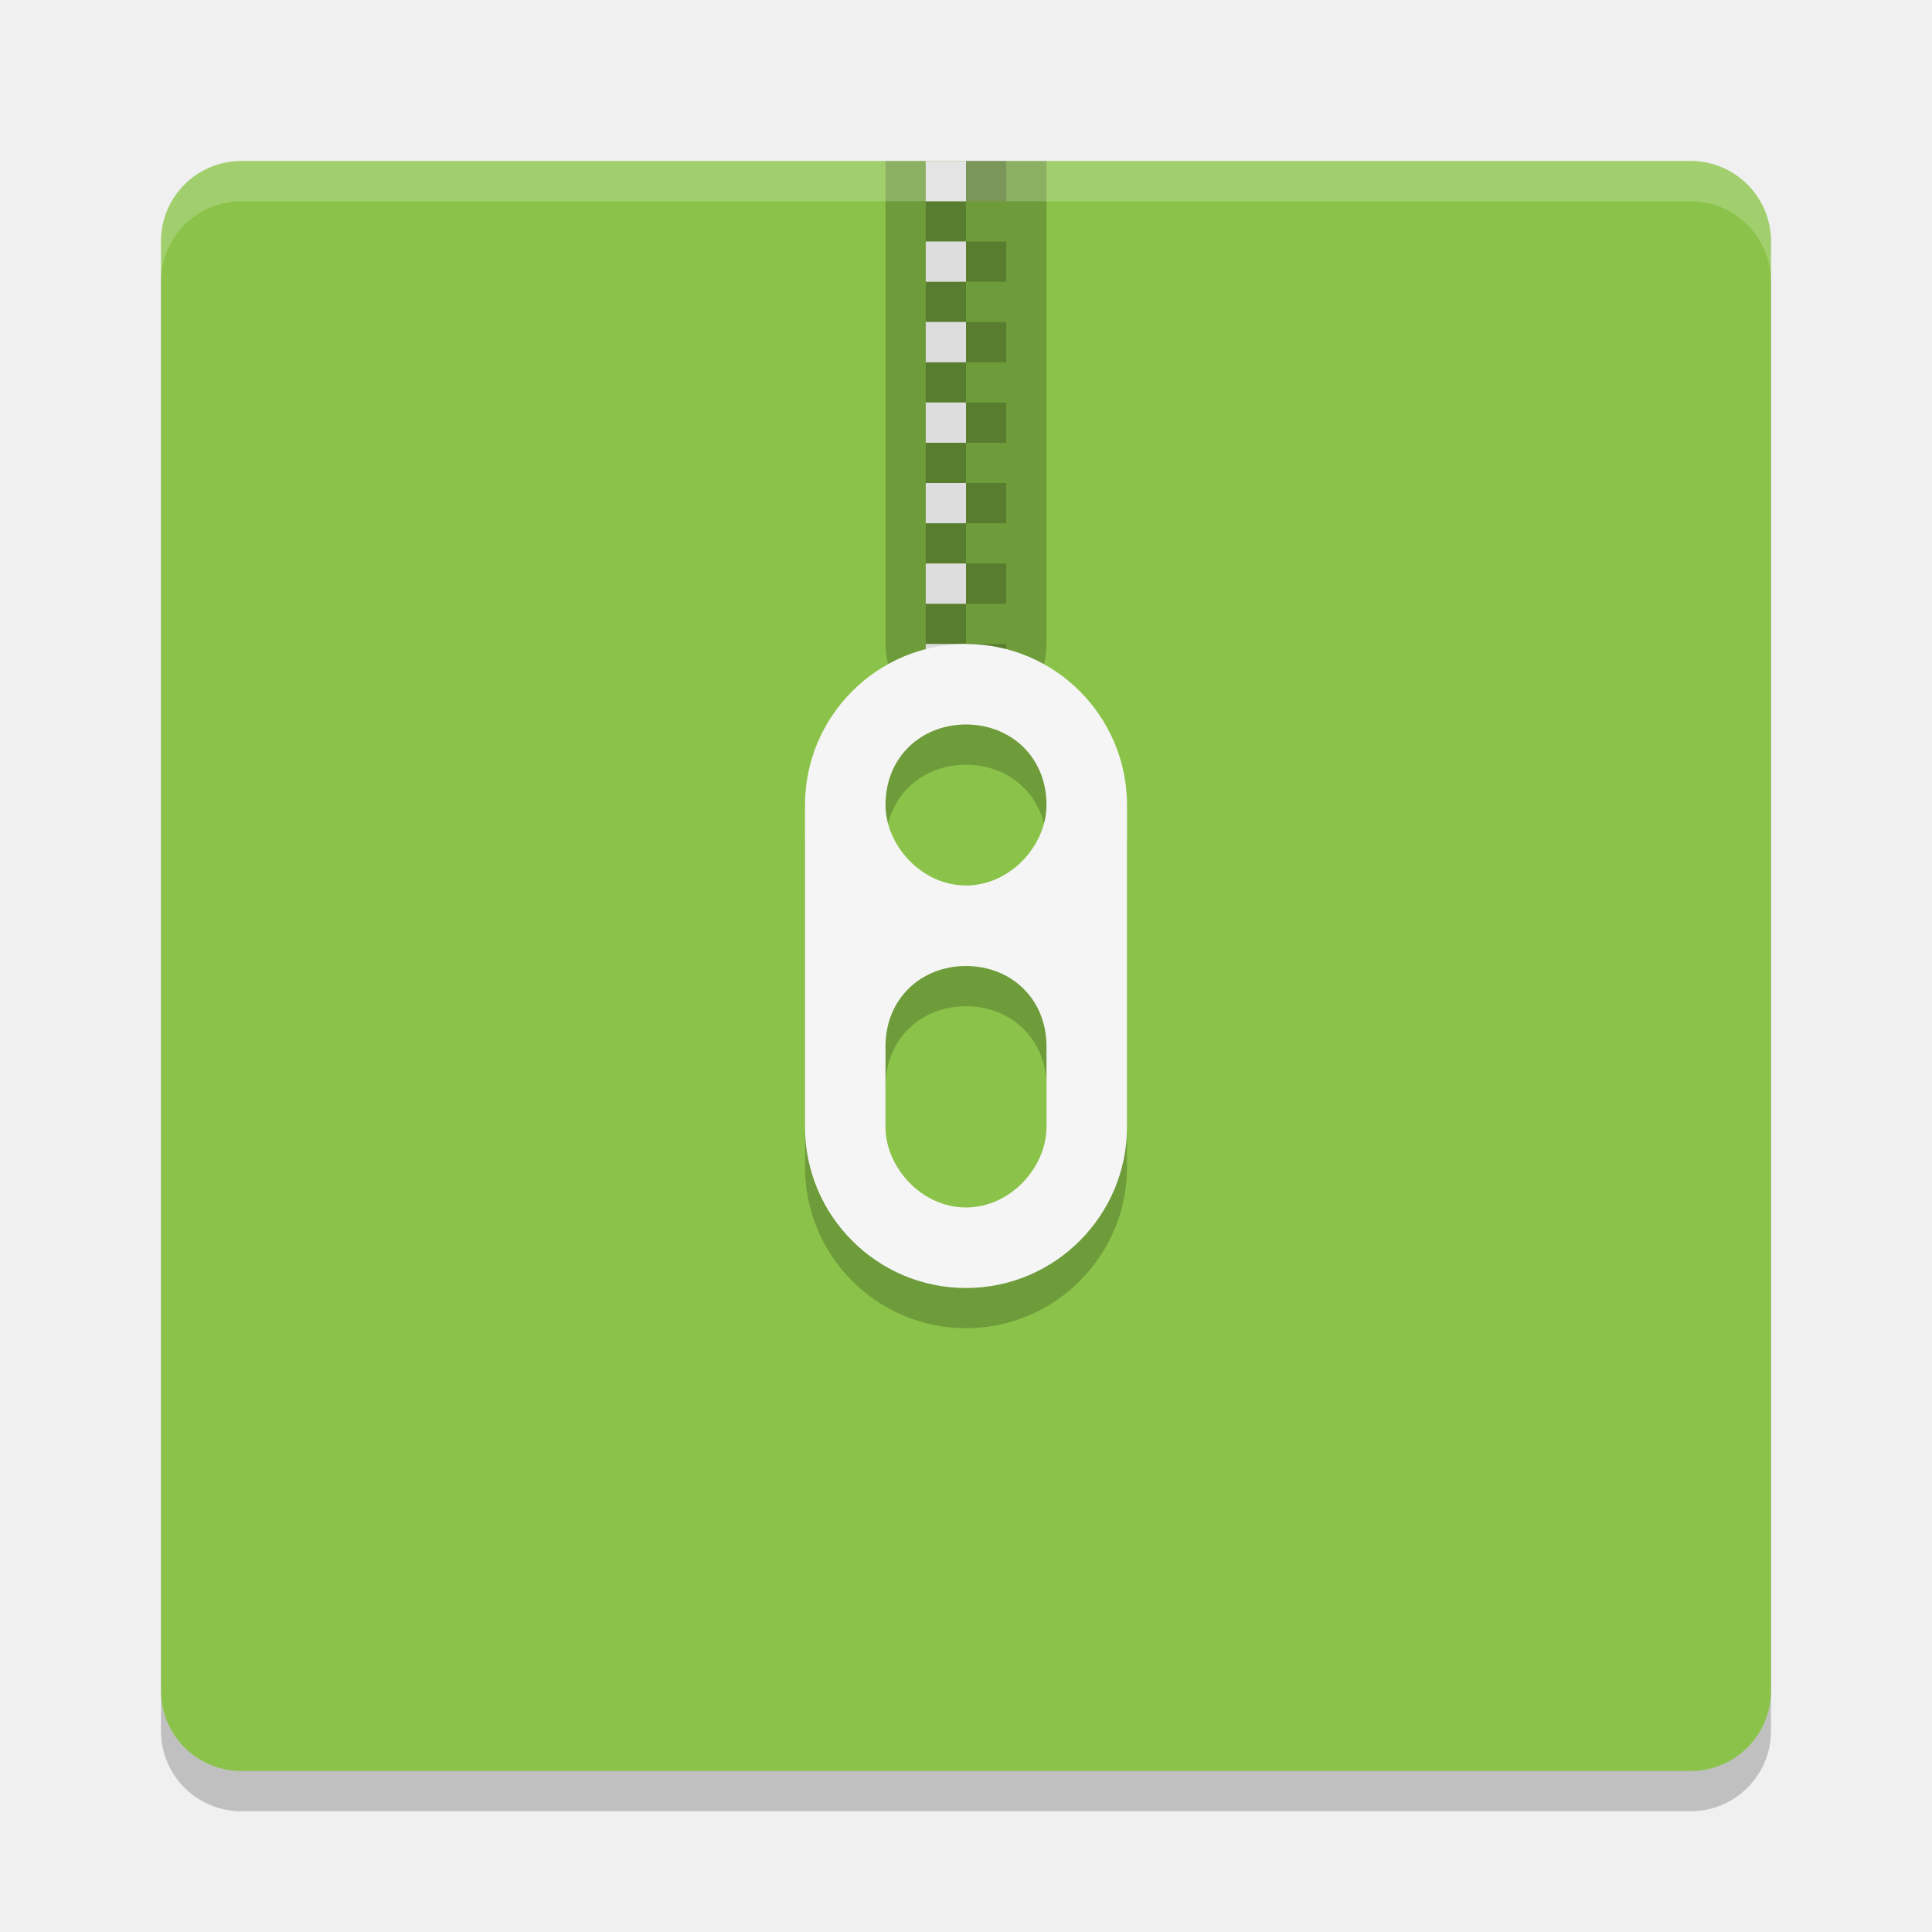
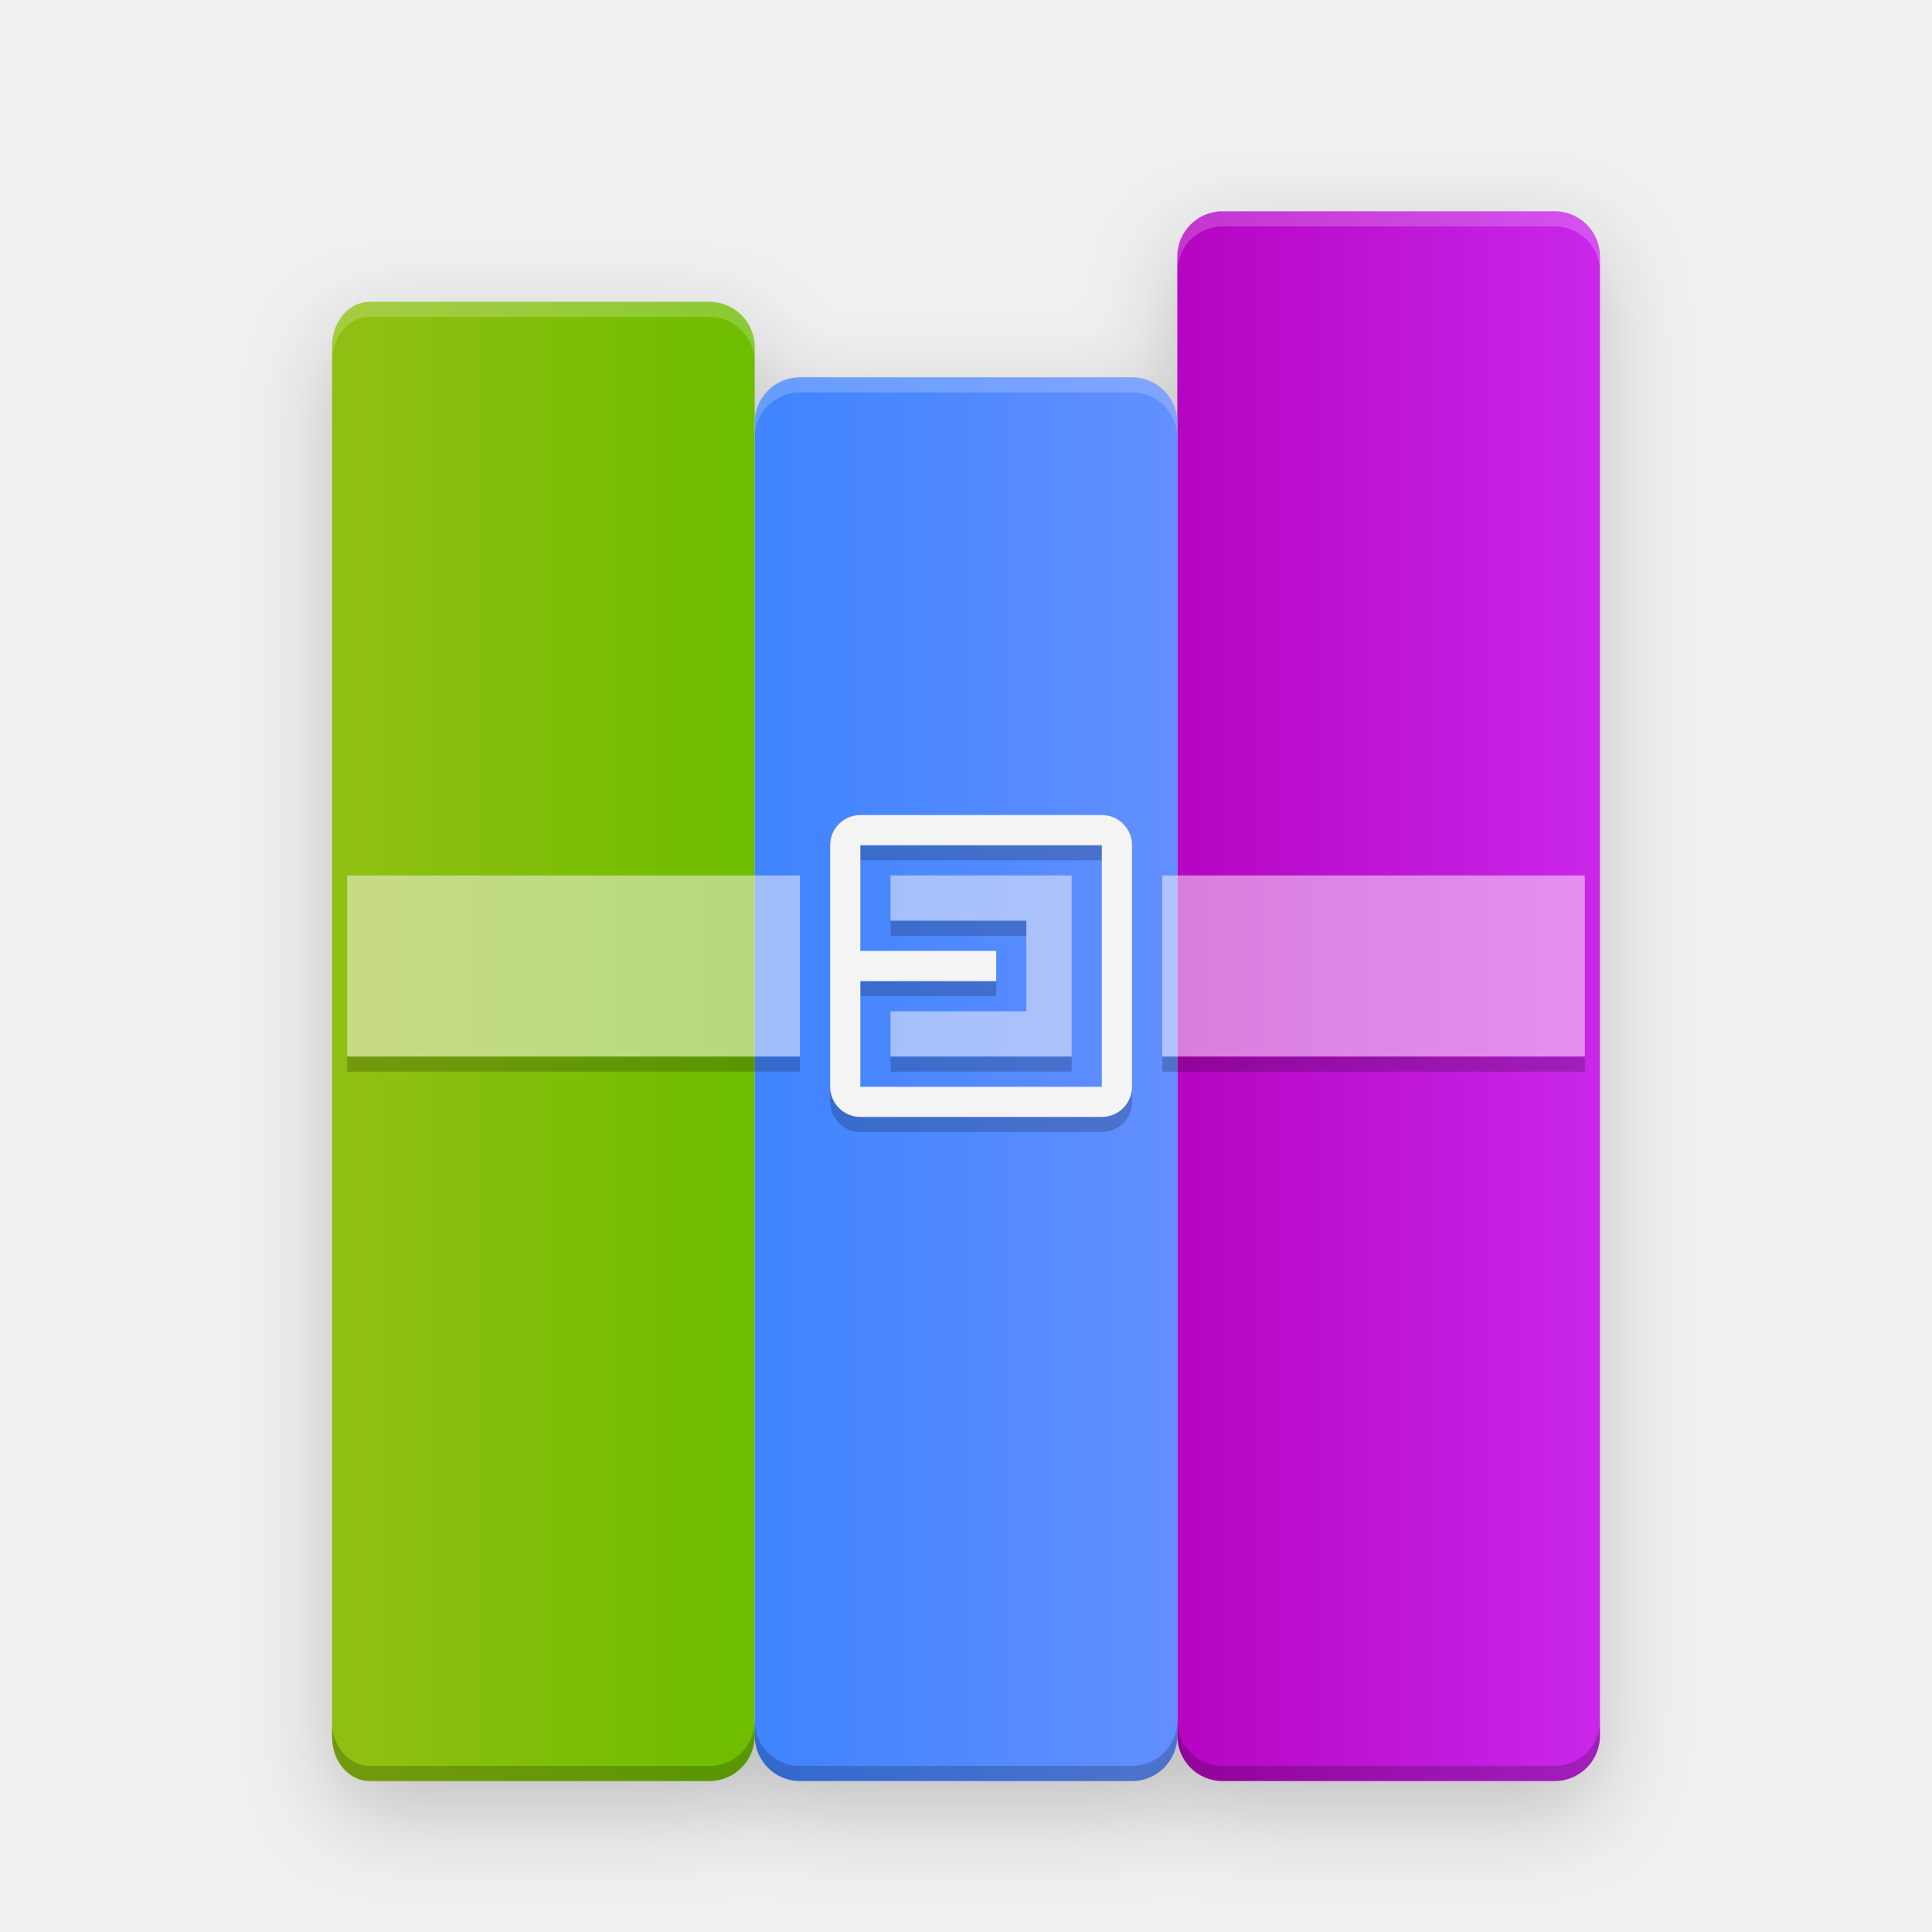
- <svg xmlns="http://www.w3.org/2000/svg" width="48" height="48" version="1">
-   <path style="opacity:0.2" d="M 44,43 V 7 C 44,5.892 43.108,5 42,5 H 6 C 4.892,5 4,5.892 4,7 v 36 c 0,1.108 0.892,2 2,2 h 36 c 1.108,0 2,-0.892 2,-2 z" />
-   <path fill="#8bc34a" d="m44 42v-36c0-1.108-0.892-2-2-2h-36c-1.108 0-2 0.892-2 2v36c0 1.108 0.892 2 2 2h36c1.108 0 2-0.892 2-2z" />
-   <g>
-     <path style="opacity:0.2" d="m 22,4 v 12 c 0,1.1 0.895,2 2,2 1.105,0 2,-0.9 2,-2 V 4 Z" />
-     <path style="opacity:0.2" d="m 24,4 v 1 h 1 V 4 Z m 0,1 h -1 v 1 h 1 z m 0,1 v 1 h 1 V 6 Z m 0,1 h -1 v 1 h 1 z m 0,1 v 1 h 1 V 8 Z m 0,1 h -1 v 1 h 1 z m 0,1 v 1 h 1 v -1 z m 0,1 h -1 v 1 h 1 z m 0,1 v 1 h 1 v -1 z m 0,1 h -1 v 1 h 1 z m 0,1 v 1 h 1 v -1 z m 0,1 h -1 v 1 h 1 z m 0,1 v 1 h 1 v -1 z m 0,1 h -1 c -0.156,1.391 1,1.391 1,0 z" />
-     <path style="fill:#dddddd" d="m 23,4 v 1 h 1 V 4 Z m 0,2 v 1 h 1 V 6 Z m 0,2 v 1 h 1 V 8 Z m 0,2 v 1 h 1 v -1 z m 0,2 v 1 h 1 v -1 z m 0,2 v 1 h 1 v -1 z m 0,2 v 1 h 1 v -1 z" />
+ <svg xmlns="http://www.w3.org/2000/svg" xmlns:xlink="http://www.w3.org/1999/xlink" width="128px" height="128px" viewBox="0 0 128 128" version="1.1" id="svg59">
+   <defs id="defs31">
+     <path d="M28,14 C28,12.343 29.343,11 31,11 L53,11 C54.657,11 56,12.343 56,14 L56,3 C56,1.343 57.343,-1.39730022e-16 59,-4.4408921e-16 L81,-4.4408921e-16 C82.657,7.23133791e-16 84,1.343 84,3 L84,101 C84,102.657 82.657,104 81,104 L59,104 C57.343,104 56,102.657 56,101 C56,102.657 54.657,104 53,104 L31,104 C29.343,104 28,102.657 28,101 C28,102.657 26.657,104 25,104 L2.5,104 C1.119,104 3.55271368e-15,102.694 3.55271368e-15,101.083 L0,8.917 C0,7.306 1.119,6 2.5,6 L25,6 C26.657,6 28,7.343 28,9 L28,14 Z" id="path-1" />
+     <filter x="-11.9%" y="-7.7%" width="123.8%" height="119.2%" filterUnits="objectBoundingBox" id="filter-2">
+       <feOffset dx="0" dy="2" in="SourceAlpha" result="shadowOffsetOuter1" id="feOffset7" />
+       <feGaussianBlur stdDeviation="3" in="shadowOffsetOuter1" result="shadowBlurOuter1" id="feGaussianBlur9" />
+       <feComposite in="shadowBlurOuter1" in2="SourceAlpha" operator="out" result="shadowBlurOuter1" id="feComposite11" />
+       <feColorMatrix values="0 0 0 0 0   0 0 0 0 0   0 0 0 0 0  0 0 0 0.2 0" type="matrix" in="shadowBlurOuter1" id="feColorMatrix13" />
+     </filter>
+     <linearGradient x1="98.475%" y1="48.475%" x2="1.525%" y2="48.475%" id="linearGradient-3">
+       <stop stop-color="#C926EA" offset="0%" id="stop16" />
+       <stop stop-color="#B505C3" offset="100%" id="stop18" />
+     </linearGradient>
+     <linearGradient x1="99.455%" y1="50.545%" x2="3.998%" y2="50.545%" id="linearGradient-4">
+       <stop stop-color="#628FFF" offset="0%" id="stop21" />
+       <stop stop-color="#4084FF" offset="100%" id="stop23" />
+     </linearGradient>
+     <linearGradient x1="100%" y1="50%" x2="6.531%" y2="50%" id="linearGradient-5">
+       <stop stop-color="#6DBD00" offset="0%" id="stop26" />
+       <stop stop-color="#8FBF12" offset="100%" id="stop28" />
+     </linearGradient>
+   </defs>
+   <g id="application-x-gzip" stroke="none" stroke-width="1" fill="none" fill-rule="evenodd">
+     <g id="Group" transform="translate(22, 14)">
+       <g id="Combined-Shape">
+         <use fill="black" fill-opacity="1" filter="url(#filter-2)" xlink:href="#path-1" id="use33" />
+         <use fill-opacity="0.1" fill="#000000" fill-rule="evenodd" xlink:href="#path-1" id="use35" />
+       </g>
+       <path d="M84,3 L84,101 C84,102.657 82.657,104 81,104 L59,104 C57.343,104 56,102.657 56,101 L56,3 C56,1.343 57.343,3.04359188e-16 59,0 L81,0 C82.657,-3.04359188e-16 84,1.343 84,3 Z" id="Rectangle-43" fill="url(#linearGradient-3)" />
+       <path d="M56,14 L56,101 C56,102.657 54.657,104 53,104 L31,104 C29.343,104 28,102.657 28,101 L28,14 C28,12.343 29.343,11 31,11 L53,11 C54.657,11 56,12.343 56,14 Z" id="path39" fill="url(#linearGradient-4)" />
+       <path d="M28,9 L28,101 C28,102.657 26.657,104 25,104 L2.5,104 C1.119,104 3.55271368e-15,102.694 3.55271368e-15,101.083 L0,8.917 C0,7.306 1.119,6 2.5,6 L25,6 C26.657,6 28,7.343 28,9 Z" id="path41" fill="url(#linearGradient-5)" />
+       <path d="M3.85466222e-17,9.917 L0,8.917 C0,7.306 1.119,6 2.5,6 L25,6 C26.657,6 28,7.343 28,9 L28,10 C28,8.343 26.657,7 25,7 L2.5,7 C1.119,7 0,8.306 0,9.917 Z M28,14 C28,12.343 29.343,11 31,11 L53,11 C54.657,11 56,12.343 56,14 L56,15 C56,13.343 54.657,12 53,12 L31,12 C29.343,12 28,13.343 28,15 L28,14 Z M56,4 L56,3 C56,1.343 57.343,-1.39730022e-16 59,-4.4408921e-16 L81,-4.4408921e-16 C82.657,7.23133791e-16 84,1.343 84,3 L84,4 C84,2.343 82.657,1 81,1 L59,1 C57.343,1 56,2.343 56,4 Z" id="path43" fill-opacity="0.2" fill="#FFFFFF" />
+       <path d="M37,53 L46,53 L46,47 L37,47 L37,44 L49,44 L49,56 L37,56 L37,53 Z M31,44 L31,56 L1,56 L1,44 L31,44 Z M55,44 L83,44 L83,56 L55,56 L55,44 Z" id="path45" fill-opacity="0.5" fill="#FFF8F8" />
+       <path d="M1,56 L31,56 L31,57 L1,57 L1,56 Z M83,56 L83,57 L55,57 L55,56 L83,56 Z M37,47 L46,47 L46,48 L37,48 L37,47 Z M37,56 L49,56 L49,57 L37,57 L37,56 Z M35,51 L44,51 L44,52 L35,52 L35,51 Z M35,42 L51,42 L51,43 L35,43 L35,42 Z M33,58 L53,58 L53,59 C53,60.105 52.105,61 51,61 L35,61 C33.895,61 33,60.105 33,59 L33,58 Z" id="path47" fill-opacity="0.2" fill="#000000" />
+       <path d="M35,40 L51,40 C52.105,40 53,40.895 53,42 L53,58 C53,59.105 52.105,60 51,60 L35,60 C33.895,60 33,59.105 33,58 L33,42 C33,40.895 33.895,40 35,40 Z M35,42 L35,58 L51,58 L51,42 L35,42 Z M35,49 L44,49 L44,51 L35,51 L35,49 Z" id="path49" fill="#F4F4F4" />
+       <path d="M3.55271368e-15,100.083 C3.55271368e-15,101.694 1.119,103 2.5,103 L25,103 C26.657,103 28,101.657 28,100 C28,101.657 29.343,103 31,103 L53,103 C54.657,103 56,101.657 56,100 C56,101.657 57.343,103 59,103 L81,103 C82.657,103 84,101.657 84,100 L84,101 C84,102.657 82.657,104 81,104 L59,104 C57.343,104 56,102.657 56,101 C56,102.657 54.657,104 53,104 L31,104 C29.343,104 28,102.657 28,101 C28,102.657 26.657,104 25,104 L2.5,104 C1.119,104 3.55271368e-15,102.694 3.55271368e-15,101.083 L3.51416706e-15,100.083 Z" id="path51" fill-opacity="0.2" fill="#000000" />
+     </g>
  </g>
-   <path style="opacity:0.2" d="m 24,17 c -2.21,0 -4,1.8 -4,4 v 8 c 0,2.2 1.79,4 4,4 2.21,0 4,-1.8 4,-4 v -8 c 0,-2.2 -1.79,-4 -4,-4 z m 0,2 c 1.104,0 2,0.8 2,2 0,1 -0.896,2 -2,2 -1.104,0 -2,-1 -2,-2 0,-1.2 0.896,-2 2,-2 z m 0,6 c 1.104,0 2,0.8 2,2 v 2 c 0,1 -0.896,2 -2,2 -1.104,0 -2,-1 -2,-2 v -2 c 0,-1.2 0.896,-2 2,-2 z" />
-   <path style="fill:#f5f5f5" d="m 24,16 c -2.21,0 -4,1.8 -4,4 v 8 c 0,2.2 1.79,4 4,4 2.21,0 4,-1.8 4,-4 v -8 c 0,-2.2 -1.79,-4 -4,-4 z m 0,2 c 1.104,0 2,0.8 2,2 0,1 -0.896,2 -2,2 -1.104,0 -2,-1 -2,-2 0,-1.2 0.896,-2 2,-2 z m 0,6 c 1.104,0 2,0.8 2,2 v 2 c 0,1 -0.896,2 -2,2 -1.104,0 -2,-1 -2,-2 v -2 c 0,-1.2 0.896,-2 2,-2 z" />
-   <path fill="#fff" opacity=".2" d="m6 4c-1.108 0-2 0.892-2 2v1c0-1.108 0.892-2 2-2h36c1.108 0 2 0.892 2 2v-1c0-1.108-0.892-2-2-2h-36z" />
</svg>
